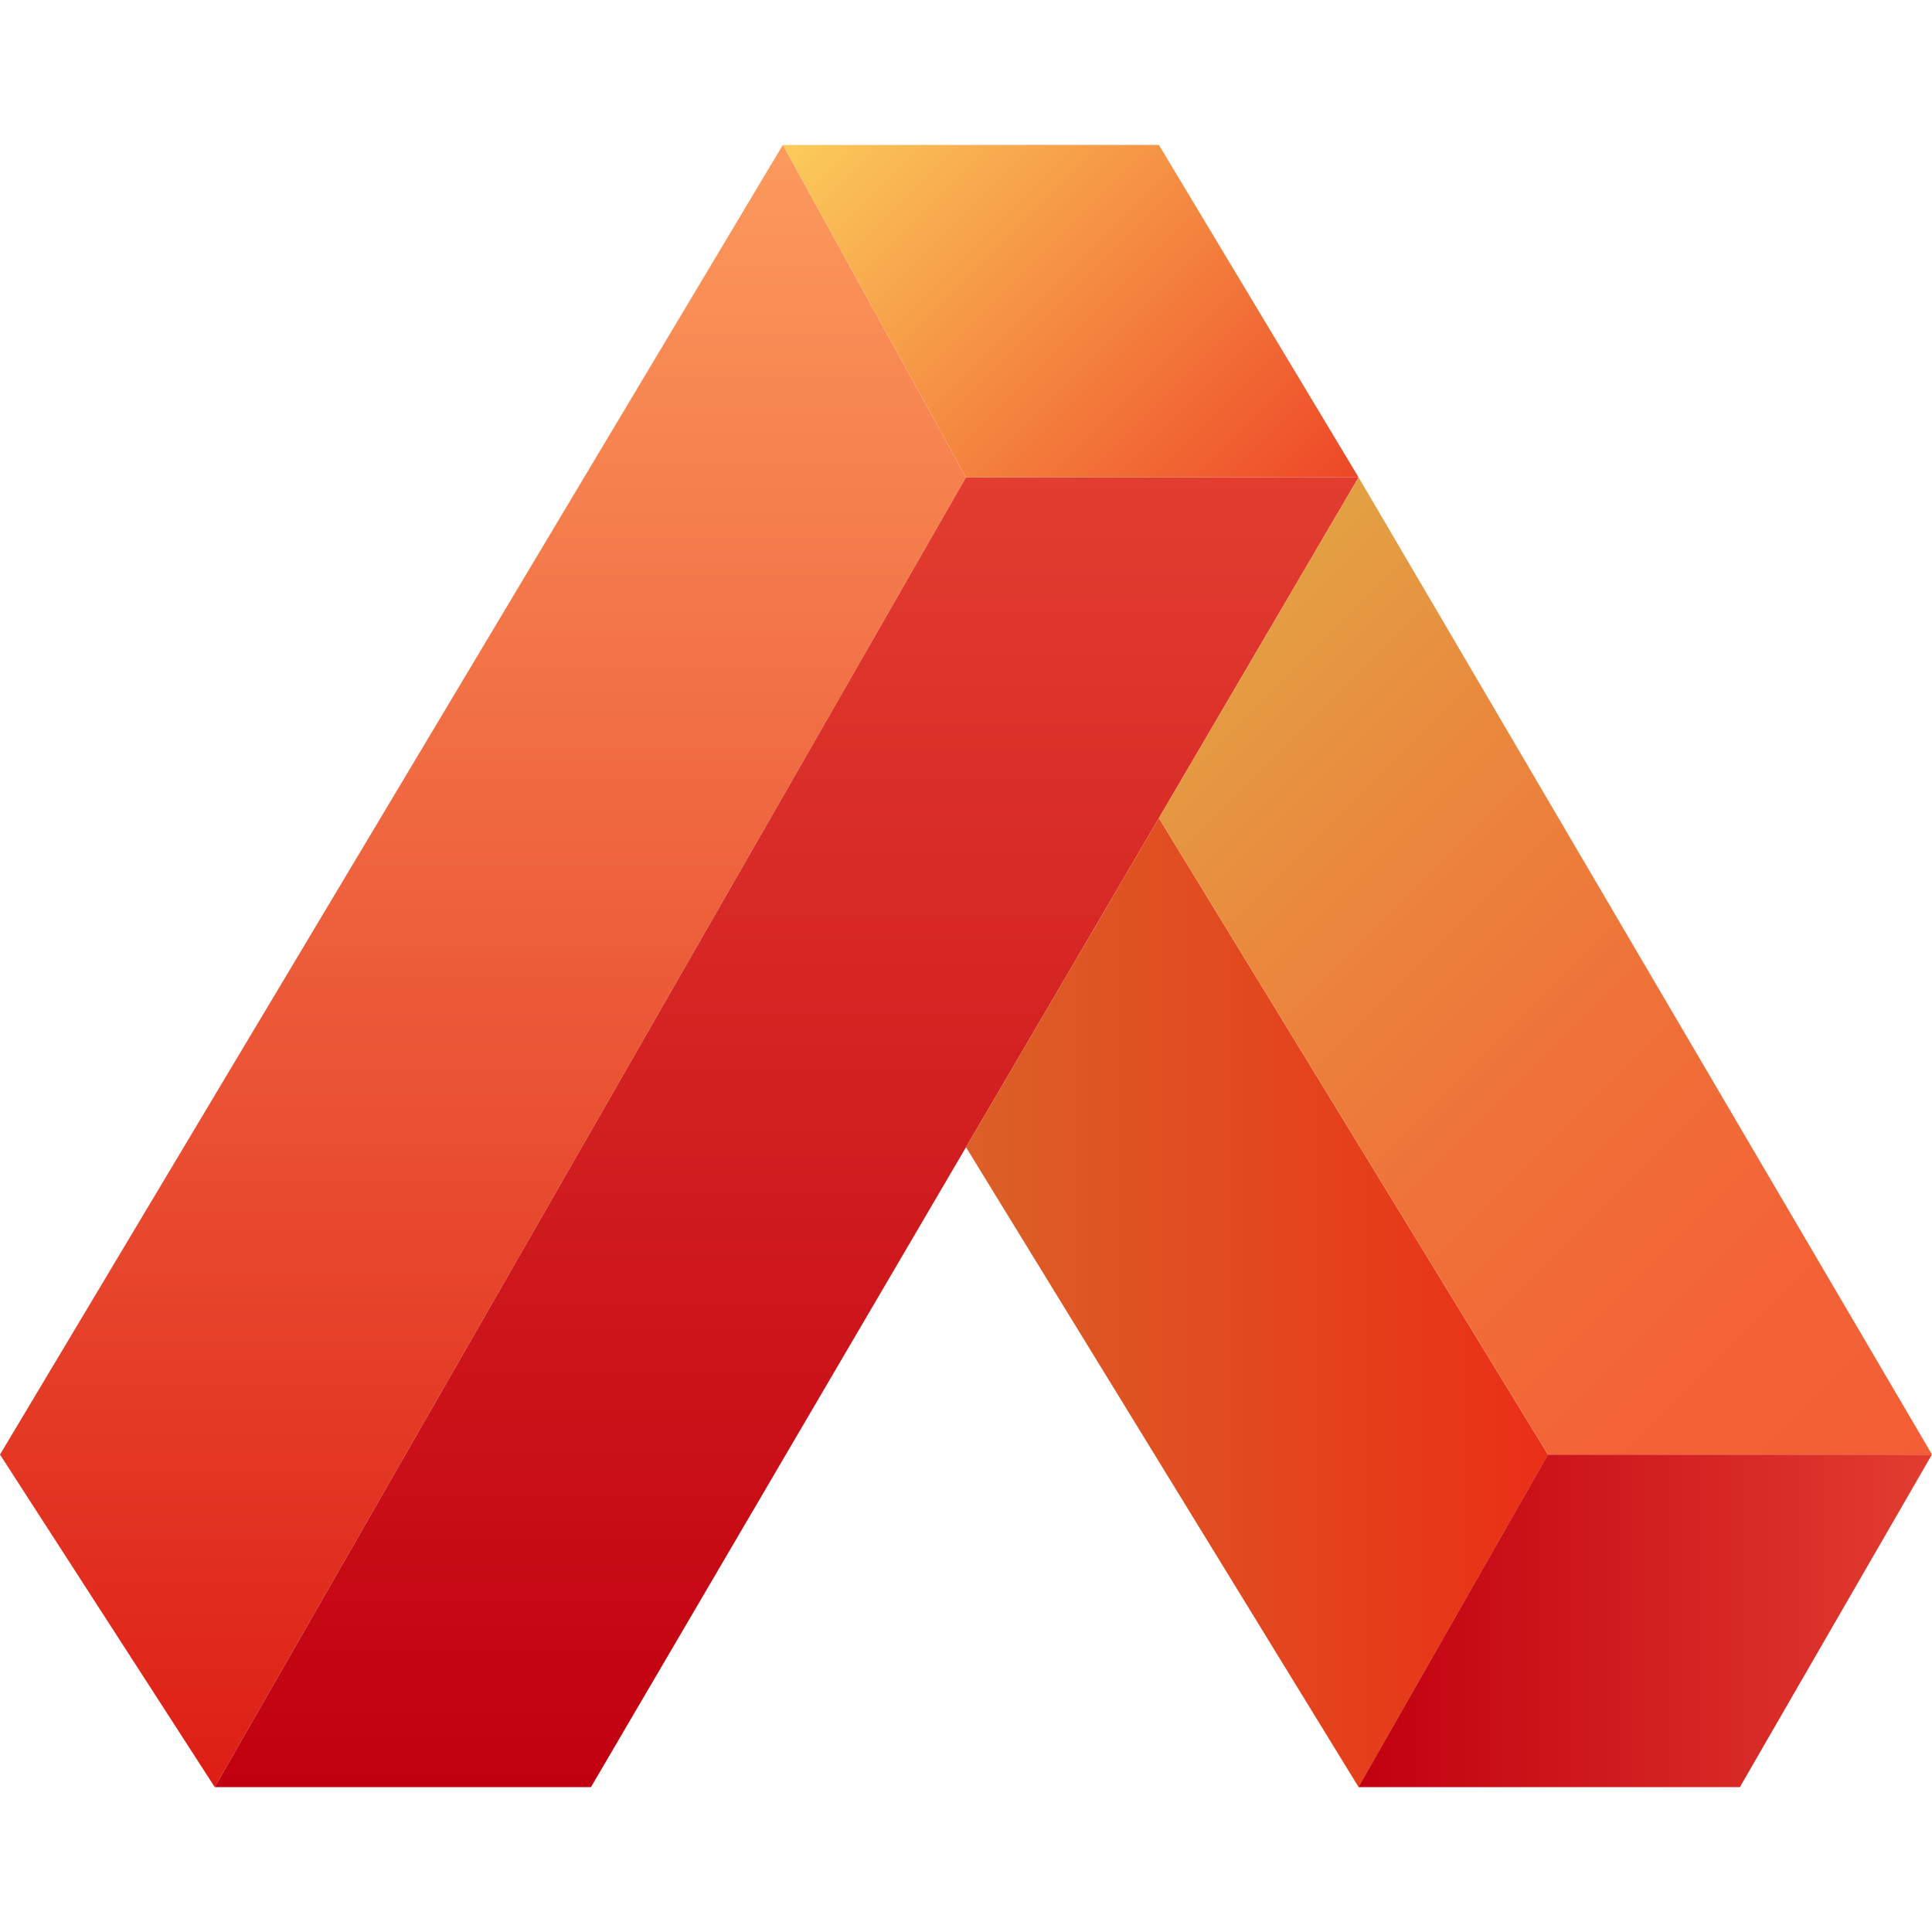
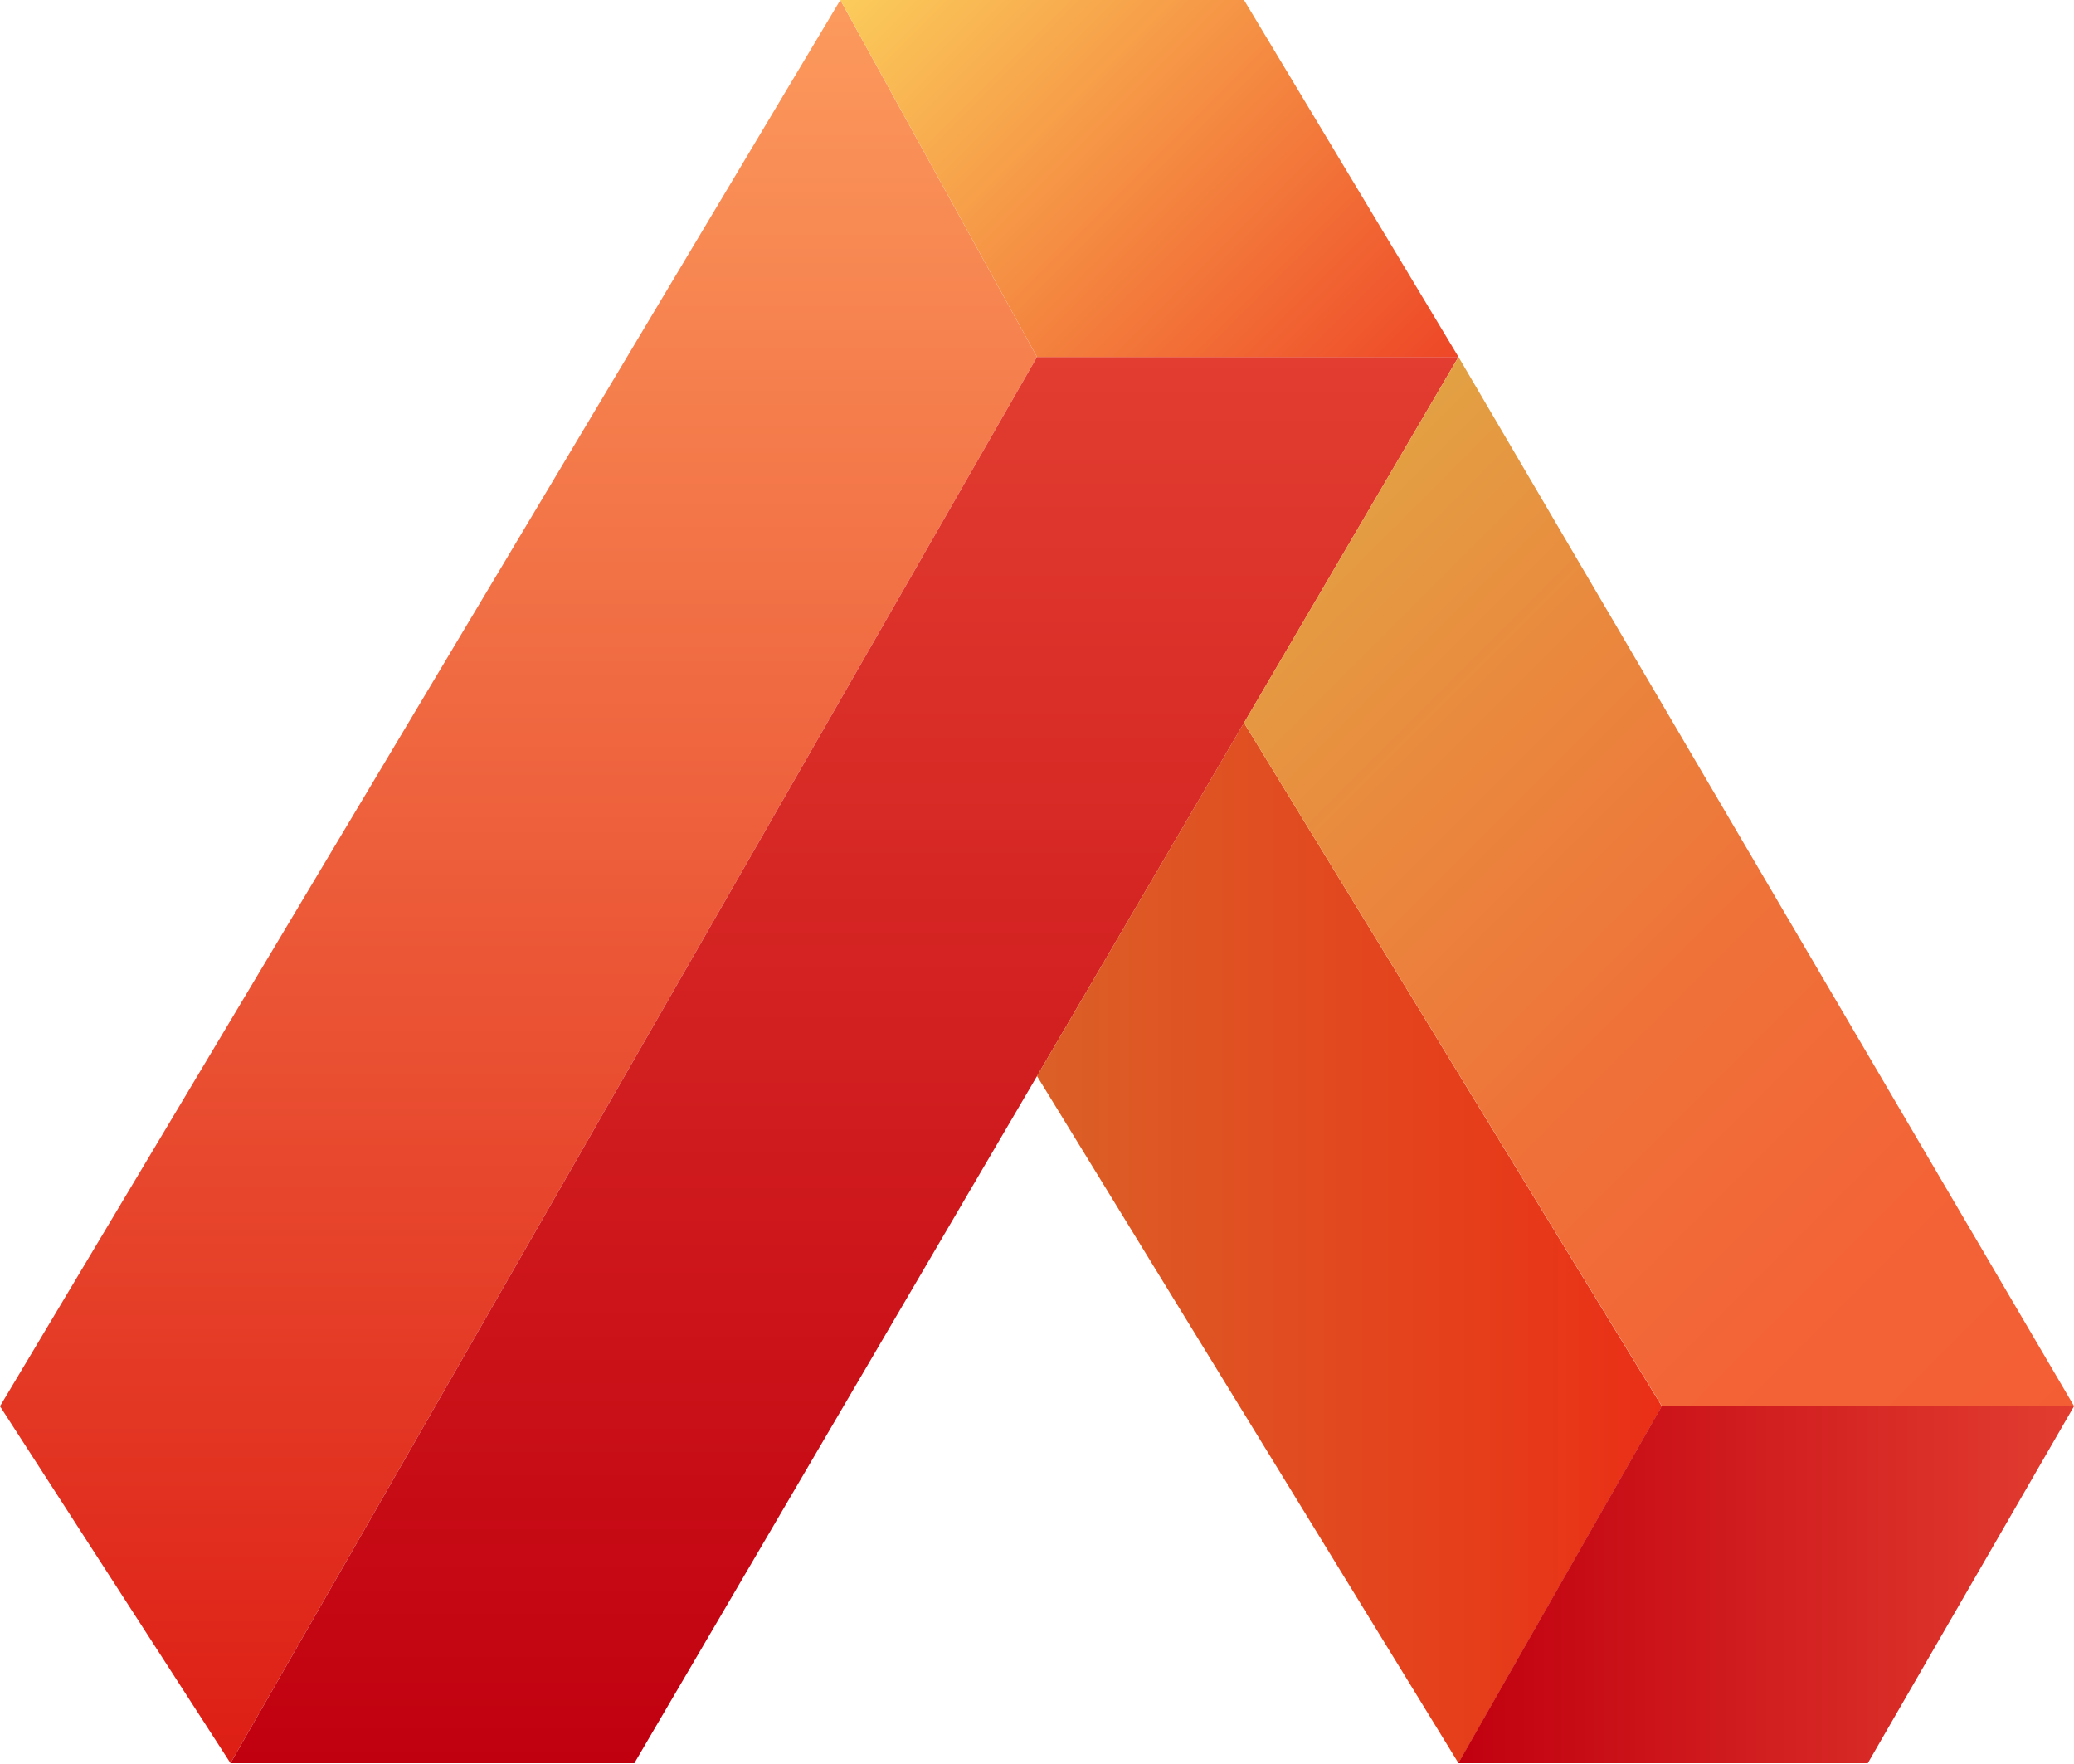
- <svg xmlns="http://www.w3.org/2000/svg" version="1.1" id="Layer_1" x="0px" y="0px" viewBox="0 0 1024 1024" style="enable-background:new 0 0 1024 1024;" xml:space="preserve">
+ <svg xmlns="http://www.w3.org/2000/svg" version="1.1" id="Layer_1" x="0px" y="0px" viewBox="0 0 1024 870.4" style="enable-background:new 0 0 1024 870.4;" xml:space="preserve">
  <style type="text/css">
	.st0{fill:url(#SVGID_1_);}
	.st1{fill:url(#SVGID_2_);}
	.st2{fill:url(#SVGID_3_);}
	.st3{fill:url(#SVGID_4_);}
	.st4{fill:url(#SVGID_5_);}
	.st5{fill:url(#SVGID_6_);}
</style>
  <g>
-     <linearGradient id="SVGID_1_" gradientUnits="userSpaceOnUse" x1="255.999" y1="947.198" x2="255.999" y2="76.802">
+     <linearGradient id="SVGID_1_" gradientUnits="userSpaceOnUse" x1="256" y1="2" x2="256" y2="872.4" gradientTransform="matrix(1 0 0 -1 0 872.4)">
      <stop offset="0" style="stop-color:#DD1E15" />
      <stop offset="1" style="stop-color:#FC9A5D" />
    </linearGradient>
-     <polygon class="st0" points="0,770.95 414.94,76.8 512,253.01 113.81,947.2  " />
-     <linearGradient id="SVGID_2_" gradientUnits="userSpaceOnUse" x1="416.945" y1="947.198" x2="416.945" y2="253.009">
+     <polygon class="st0" points="0,694.2 414.9,0 512,176.2 113.8,870.4  " />
+     <linearGradient id="SVGID_2_" gradientUnits="userSpaceOnUse" x1="416.945" y1="2" x2="416.945" y2="696.19" gradientTransform="matrix(1 0 0 -1 0 872.4)">
      <stop offset="0" style="stop-color:#C1000F" />
      <stop offset="1" style="stop-color:#E23D30" />
    </linearGradient>
-     <polygon class="st1" points="512,253.01 720.08,253.01 313.22,947.2 113.81,947.2  " />
-     <linearGradient id="SVGID_3_" gradientUnits="userSpaceOnUse" x1="511.998" y1="690.406" x2="820.453" y2="690.406">
+     <polygon class="st1" points="512,176.2 720.1,176.2 313.2,870.4 113.8,870.4  " />
+     <linearGradient id="SVGID_3_" gradientUnits="userSpaceOnUse" x1="512" y1="258.795" x2="820.45" y2="258.795" gradientTransform="matrix(1 0 0 -1 0 872.4)">
      <stop offset="0" style="stop-color:#DB6027" />
      <stop offset="1" style="stop-color:#EA2F16" />
    </linearGradient>
-     <polygon class="st2" points="614.23,433.61 820.45,770.95 720.08,947.2 512,608.04  " />
-     <linearGradient id="SVGID_4_" gradientUnits="userSpaceOnUse" x1="720.032" y1="859.072" x2="1023.95" y2="859.072">
+     <polygon class="st2" points="614.2,356.8 820.5,694.2 720.1,870.4 512,531.2  " />
+     <linearGradient id="SVGID_4_" gradientUnits="userSpaceOnUse" x1="720.03" y1="90.125" x2="1023.95" y2="90.125" gradientTransform="matrix(1 0 0 -1 0 872.4)">
      <stop offset="0" style="stop-color:#C1000F" />
      <stop offset="1" style="stop-color:#E23D30" />
    </linearGradient>
-     <polygon class="st3" points="820.41,770.95 1023.95,770.95 922.18,947.2 720.03,947.2  " />
-     <linearGradient id="SVGID_5_" gradientUnits="userSpaceOnUse" x1="615.692" y1="357.389" x2="1026.619" y2="768.316">
+     <polygon class="st3" points="820.4,694.2 1024,694.2 922.2,870.4 720,870.4  " />
+     <linearGradient id="SVGID_5_" gradientUnits="userSpaceOnUse" x1="615.692" y1="591.813" x2="1026.617" y2="180.887" gradientTransform="matrix(1 0 0 -1 0 872.4)">
      <stop offset="1.226837e-03" style="stop-color:#E3A143" />
      <stop offset="0.214" style="stop-color:#E98B3E" />
      <stop offset="0.508" style="stop-color:#EF7239" />
      <stop offset="0.778" style="stop-color:#F36336" />
      <stop offset="1" style="stop-color:#F45E35" />
    </linearGradient>
-     <polygon class="st4" points="1024,770.93 720.08,253 614.23,433.6 820.46,770.93  " />
-     <linearGradient id="SVGID_6_" gradientUnits="userSpaceOnUse" x1="444.973" y1="46.766" x2="685.647" y2="287.44">
+     <polygon class="st4" points="1024,694.1 720.1,176.2 614.2,356.8 820.5,694.1  " />
+     <linearGradient id="SVGID_6_" gradientUnits="userSpaceOnUse" x1="444.975" y1="902.435" x2="685.65" y2="661.76" gradientTransform="matrix(1 0 0 -1 0 872.4)">
      <stop offset="0" style="stop-color:#FBCC5B" />
      <stop offset="1" style="stop-color:#EE4727" />
    </linearGradient>
-     <polygon class="st5" points="414.94,76.8 614.23,76.8 720.08,253.01 512,253.01  " />
+     <polygon class="st5" points="414.9,0 614.2,0 720.1,176.2 512,176.2  " />
  </g>
</svg>
